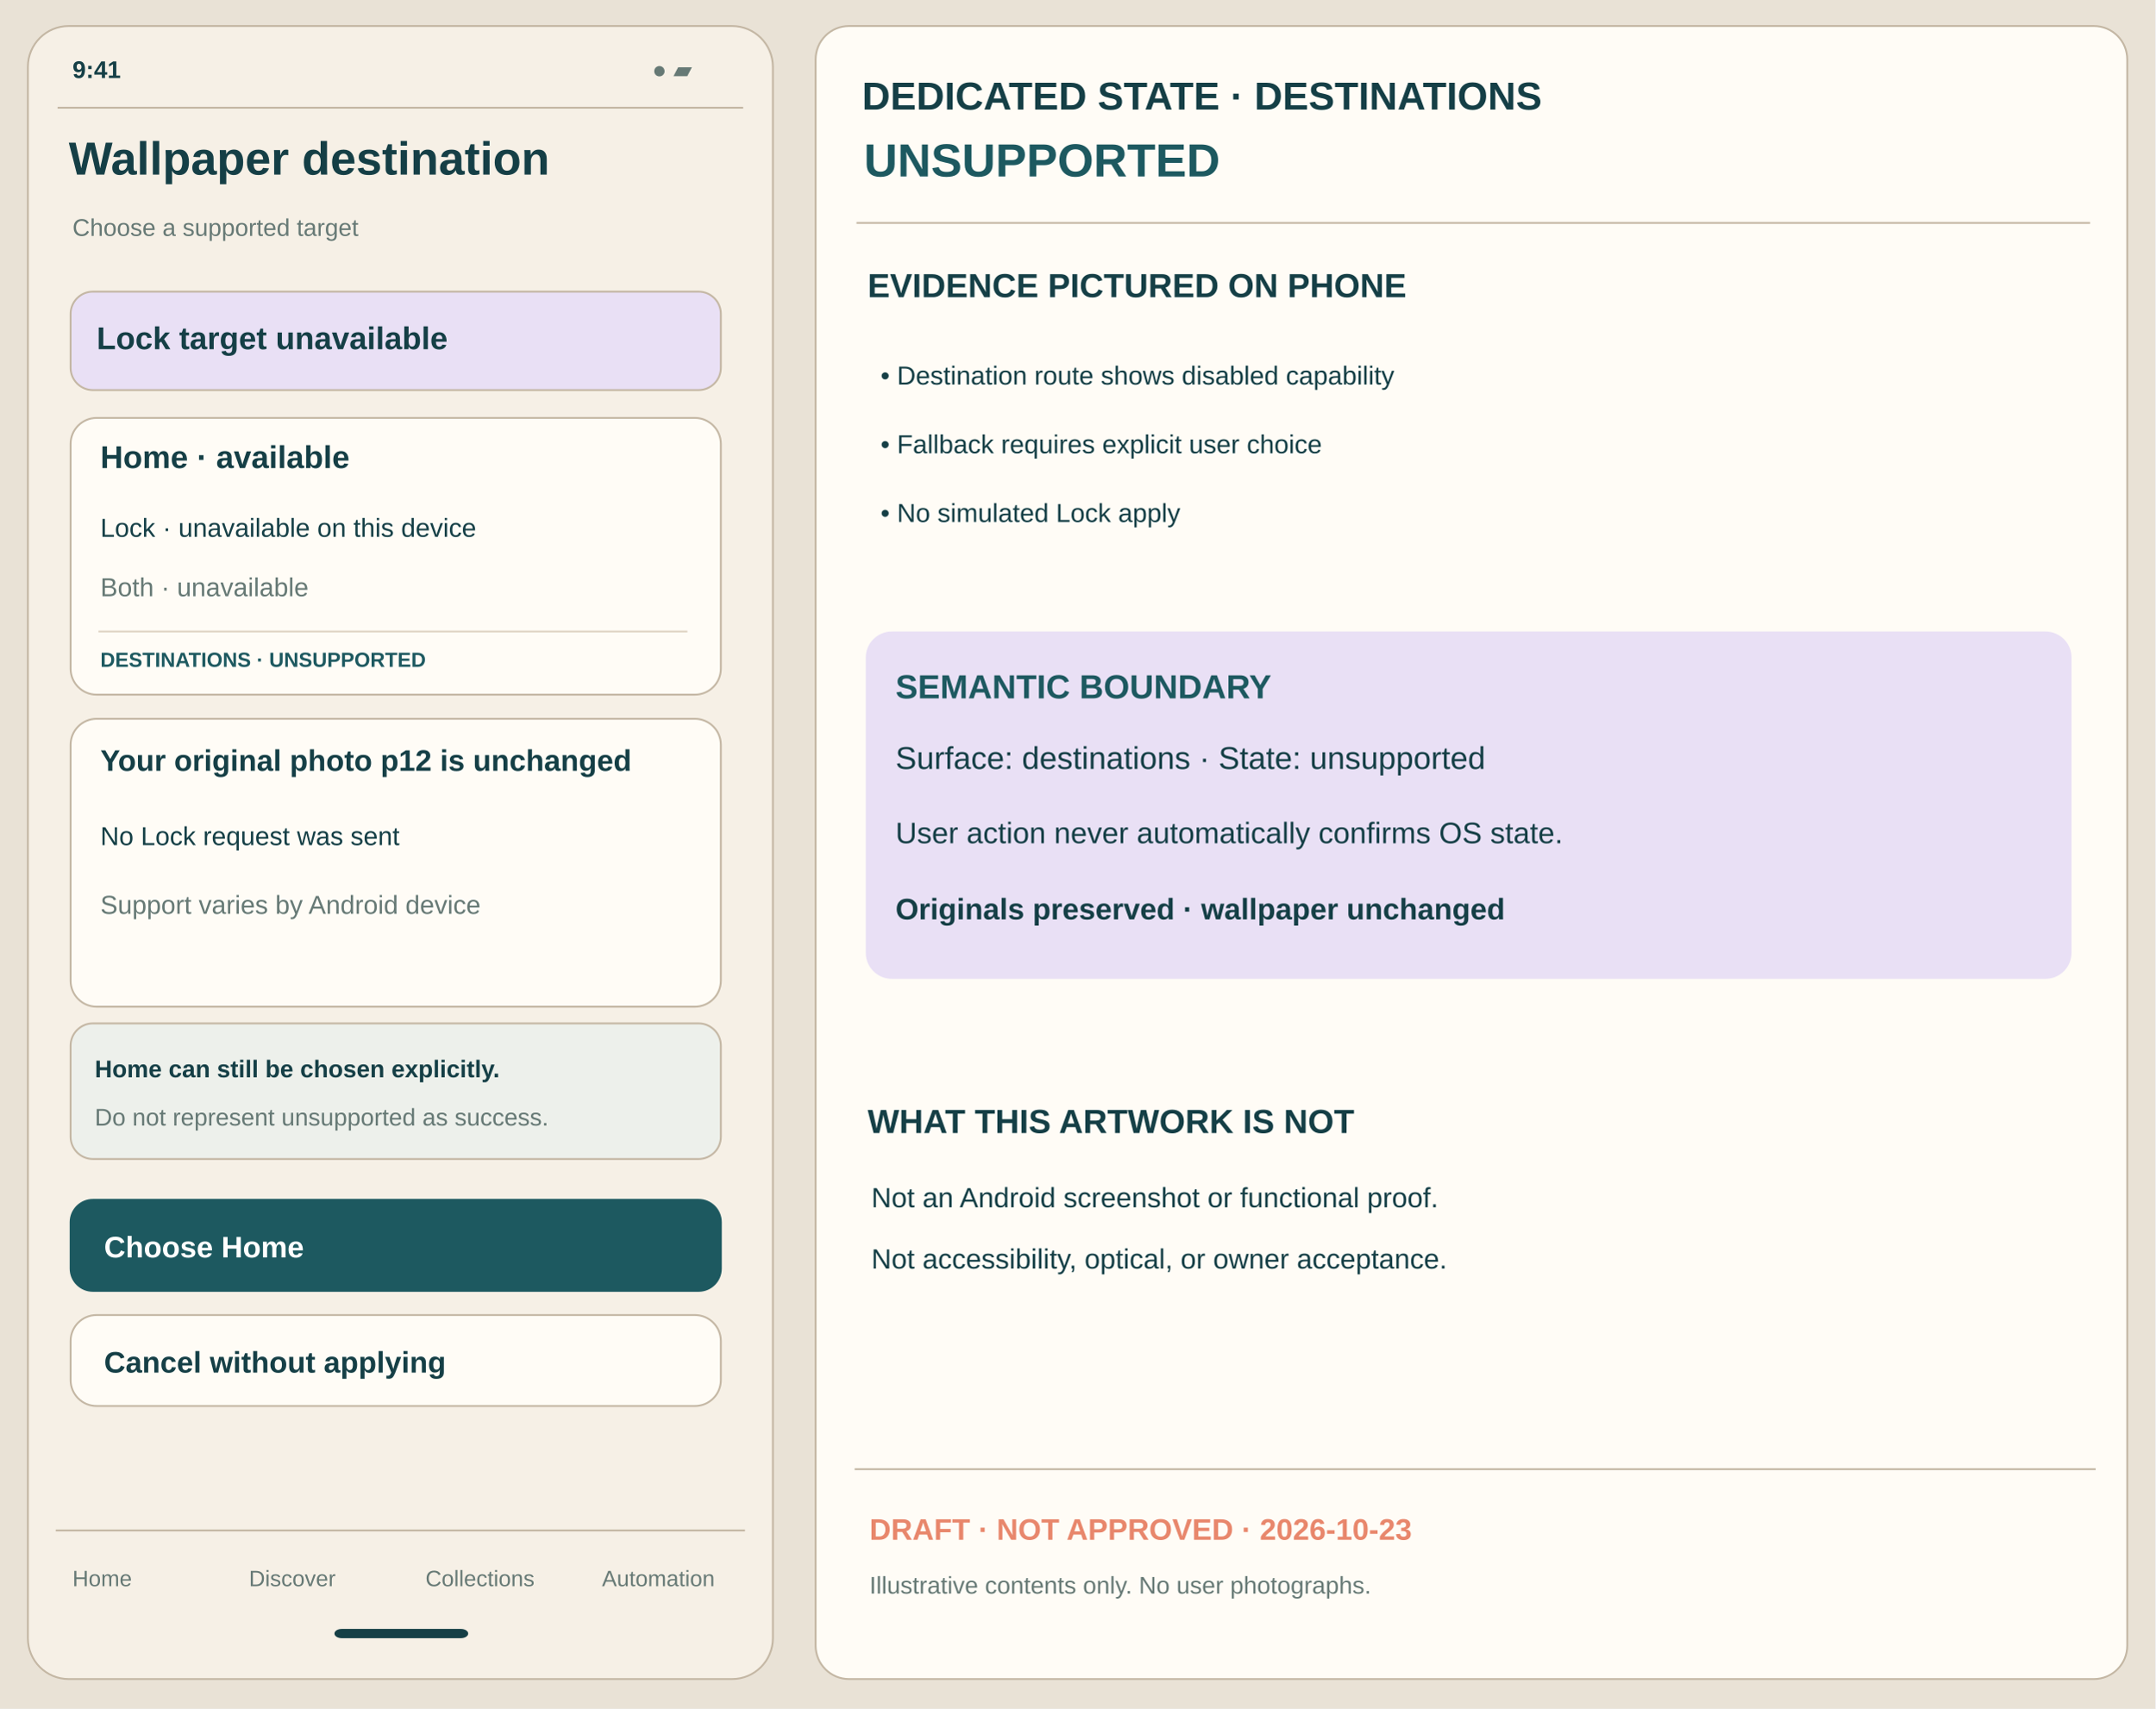
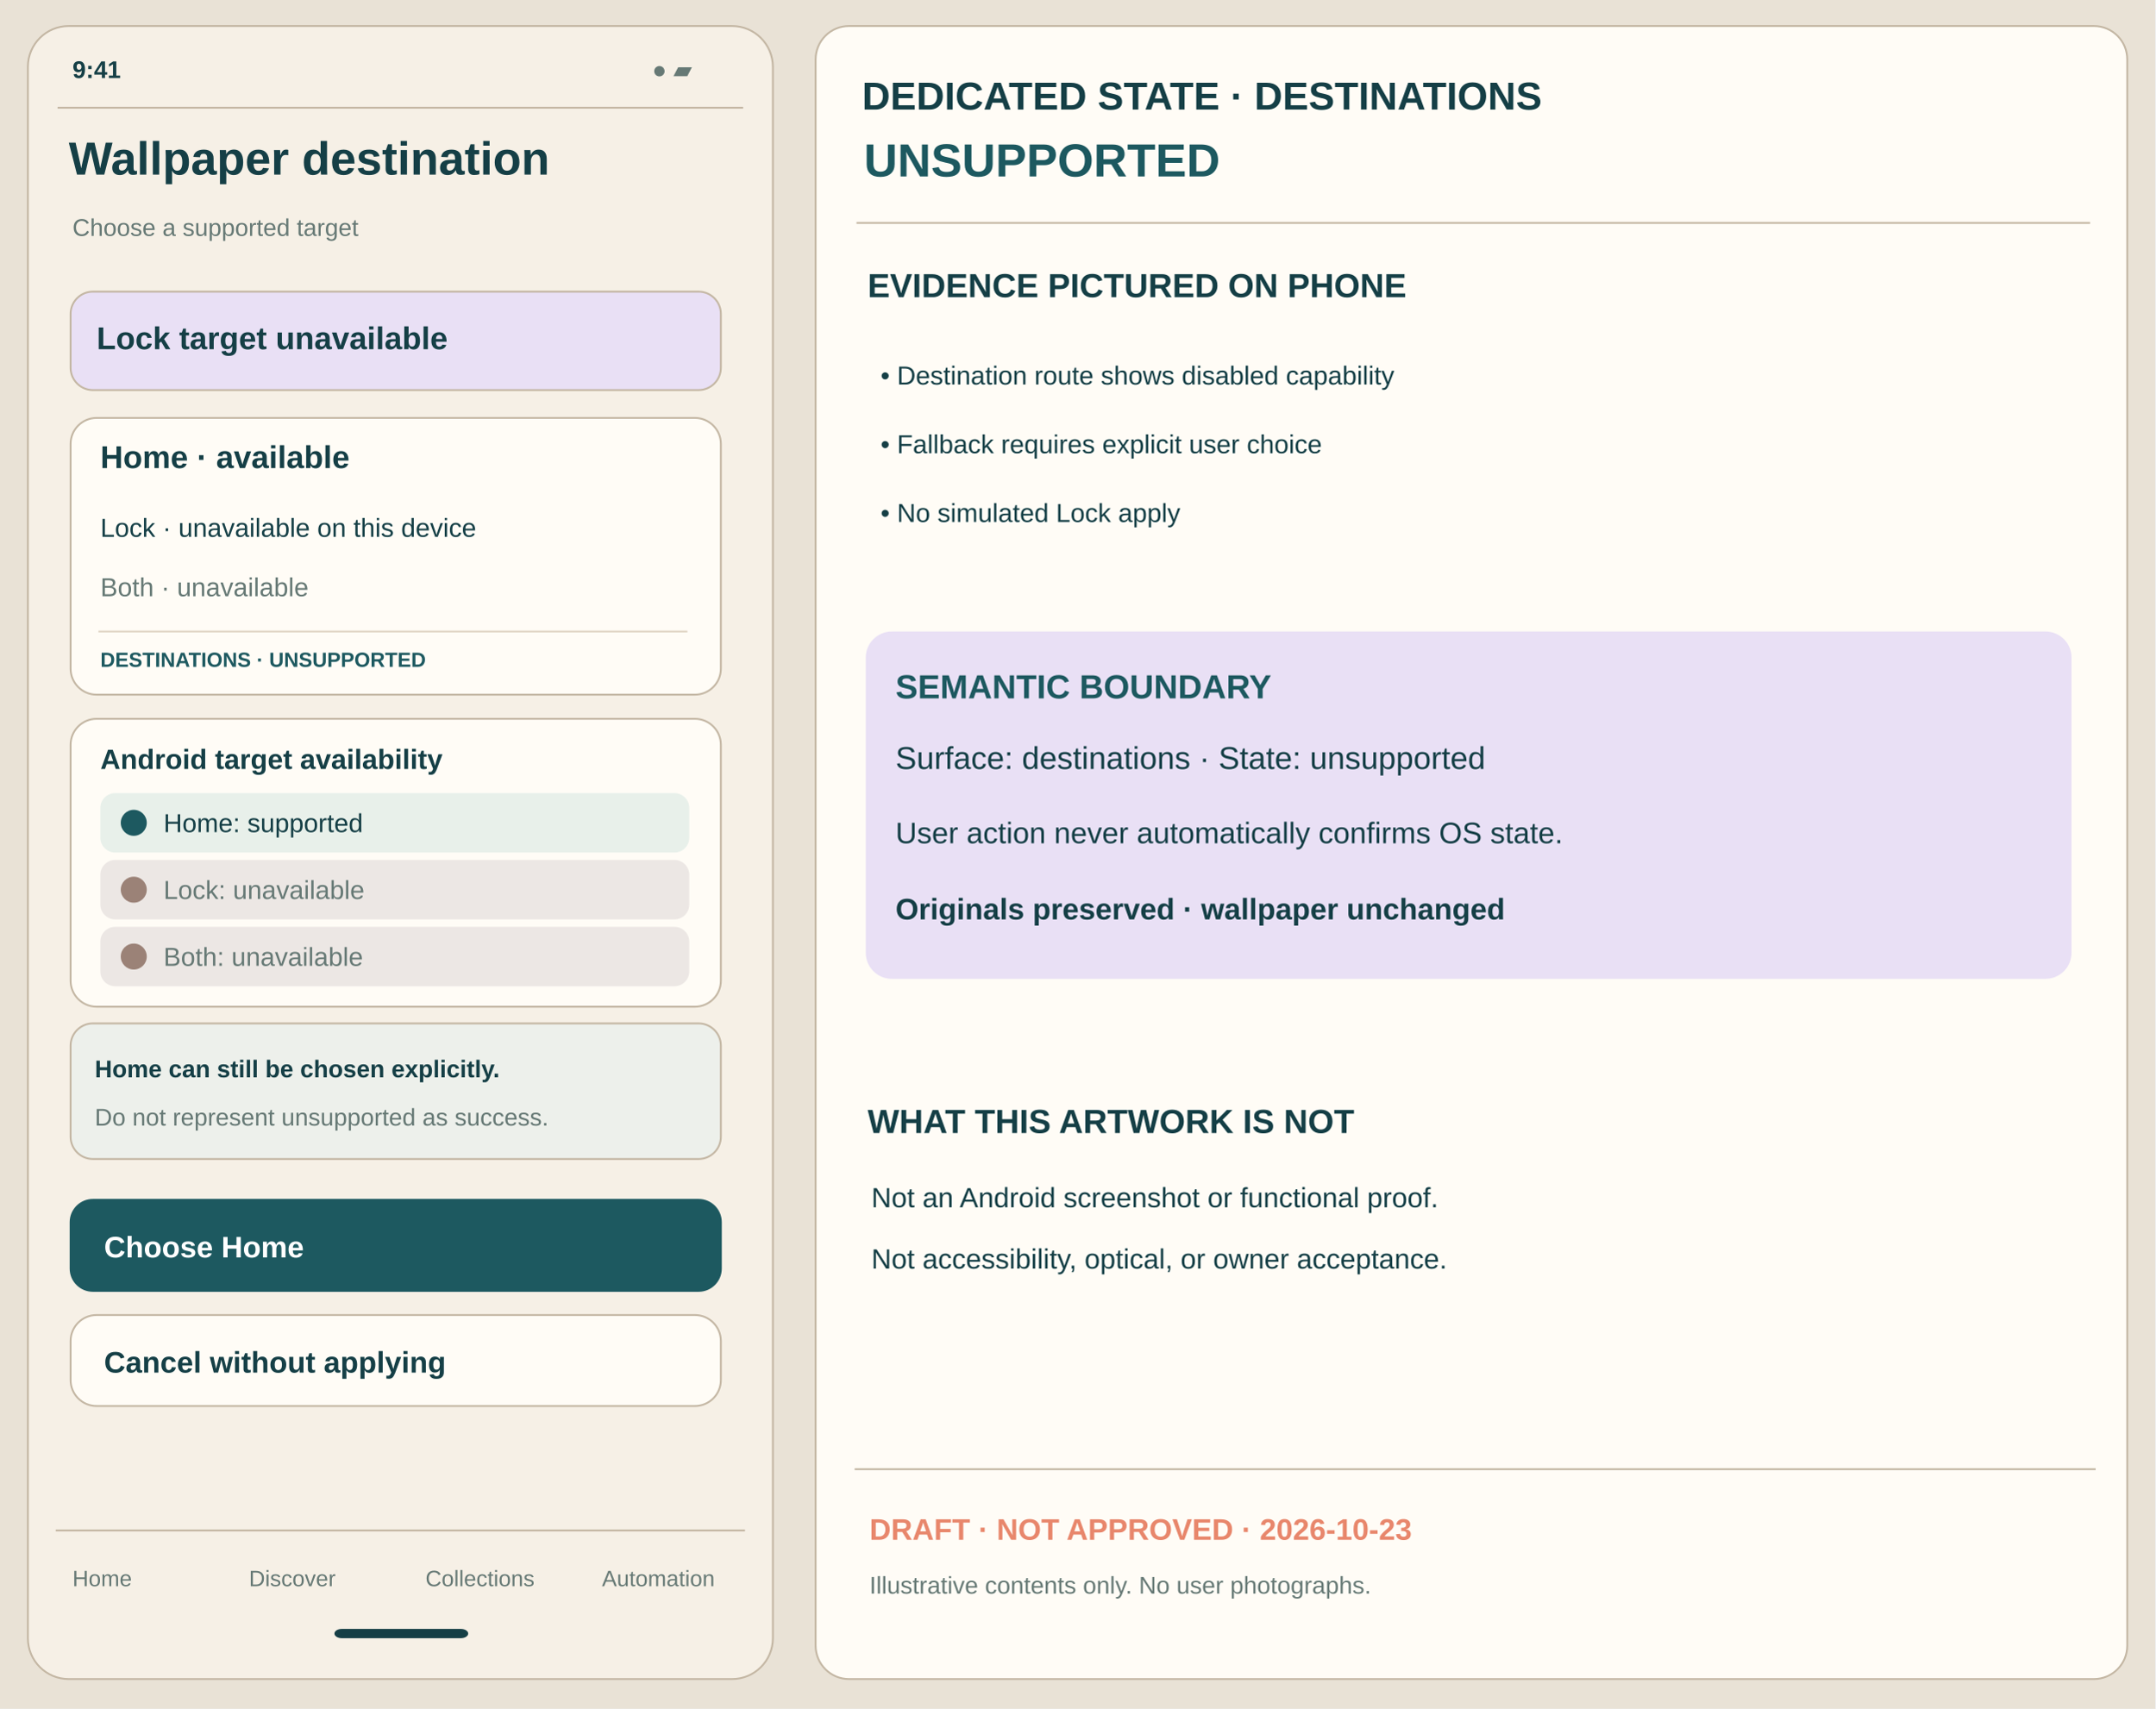
<svg xmlns="http://www.w3.org/2000/svg" width="1160" height="920" viewBox="0 0 1160 920" role="img" aria-label="destinations unsupported draft Glimpse state">
  <rect x="0" y="0" width="1160" height="920" rx="0" fill="#E9E2D6" stroke="none" />
  <rect x="15" y="14" width="401" height="890" rx="22" fill="#F6F0E6" stroke="#C4B7A4" />
  <text x="39" y="42" font-family="Arial,Helvetica,sans-serif" font-size="13" font-weight="700" fill="#153F46">9:41</text>
  <text x="351" y="42" font-family="Arial,Helvetica,sans-serif" font-size="13" font-weight="500" fill="#667975">● ▰</text>
  <path d="M31 58H400" stroke="#C4B7A4" />
  <text x="37" y="94" font-family="Arial,Helvetica,sans-serif" font-size="25" font-weight="700" fill="#153F46">Wallpaper destination</text>
  <text x="39" y="127" font-family="Arial,Helvetica,sans-serif" font-size="13" font-weight="500" fill="#667975">Choose a supported target</text>
  <rect x="38" y="157" width="350" height="53" rx="12" fill="#E9E0F5" stroke="#C4B7A4" />
  <text x="52" y="188" font-family="Arial,Helvetica,sans-serif" font-size="17" font-weight="700" fill="#153F46">Lock target unavailable</text>
  <rect x="38" y="225" width="350" height="149" rx="14" fill="#FFFCF6" stroke="#C4B7A4" />
  <text x="54" y="252" font-family="Arial,Helvetica,sans-serif" font-size="17" font-weight="700" fill="#153F46">Home · available</text>
  <text x="54" y="289" font-family="Arial,Helvetica,sans-serif" font-size="14" font-weight="500" fill="#153F46">Lock · unavailable on this device</text>
  <text x="54" y="321" font-family="Arial,Helvetica,sans-serif" font-size="14" font-weight="500" fill="#667975">Both · unavailable</text>
  <path d="M53 340H370" stroke="#DFD4C4" />
  <text x="54" y="359" font-family="Arial,Helvetica,sans-serif" font-size="11" font-weight="700" fill="#1D5960">DESTINATIONS · UNSUPPORTED</text>
  <rect x="38" y="387" width="350" height="155" rx="14" fill="#FFFCF6" stroke="#C4B7A4" />
-   <text x="54" y="415" font-family="Arial,Helvetica,sans-serif" font-size="16" font-weight="700" fill="#153F46">Your original photo p12 is unchanged</text>
-   <text x="54" y="455" font-family="Arial,Helvetica,sans-serif" font-size="14" font-weight="500" fill="#153F46">No Lock request was sent</text>
-   <text x="54" y="492" font-family="Arial,Helvetica,sans-serif" font-size="14" font-weight="500" fill="#667975">Support varies by Android device</text>
+   <text x="54" y="414" font-family="Arial,sans-serif" font-weight="700" font-size="15" fill="#153F46">Android target availability</text>
+   <rect x="54" y="427" width="317" height="32" rx="8" fill="#E8F0EA" />
+   <circle cx="72" cy="443" r="7" fill="#1D5960" />
+   <text x="88" y="448" font-family="Arial,sans-serif" font-size="14" fill="#153F46">Home: supported</text>
+   <rect x="54" y="463" width="317" height="32" rx="8" fill="#ECE7E4" />
+   <circle cx="72" cy="479" r="7" fill="#9B8277" />
+   <text x="88" y="484" font-family="Arial,sans-serif" font-size="14" fill="#667975">Lock: unavailable</text>
+   <rect x="54" y="499" width="317" height="32" rx="8" fill="#ECE7E4" />
+   <circle cx="72" cy="515" r="7" fill="#9B8277" />
+   <text x="88" y="520" font-family="Arial,sans-serif" font-size="14" fill="#667975">Both: unavailable</text>
  <rect x="38" y="551" width="350" height="73" rx="12" fill="#EDF0EB" stroke="#C4B7A4" />
  <text x="51" y="580" font-family="Arial,Helvetica,sans-serif" font-size="13" font-weight="700" fill="#153F46">Home can still be chosen explicitly.</text>
  <text x="51" y="606" font-family="Arial,Helvetica,sans-serif" font-size="13" font-weight="500" fill="#667975">Do not represent unsupported as success.</text>
  <rect x="38" y="646" width="350" height="49" rx="12" fill="#1D5960" stroke="#1D5960" />
  <text x="56" y="677" font-family="Arial,Helvetica,sans-serif" font-size="16" font-weight="700" fill="#FFFFFF">Choose Home</text>
  <rect x="38" y="708" width="350" height="49" rx="14" fill="#FFFCF6" stroke="#C4B7A4" />
  <text x="56" y="739" font-family="Arial,Helvetica,sans-serif" font-size="16" font-weight="700" fill="#153F46">Cancel without applying</text>
  <path d="M30 824H401" stroke="#C4B7A4" />
  <text x="39" y="854" font-family="Arial,Helvetica,sans-serif" font-size="12" font-weight="500" fill="#667975">Home</text>
  <text x="134" y="854" font-family="Arial,Helvetica,sans-serif" font-size="12" font-weight="500" fill="#667975">Discover</text>
  <text x="229" y="854" font-family="Arial,Helvetica,sans-serif" font-size="12" font-weight="500" fill="#667975">Collections</text>
  <text x="324" y="854" font-family="Arial,Helvetica,sans-serif" font-size="12" font-weight="500" fill="#667975">Automation</text>
  <rect x="180" y="877" width="72" height="5" rx="4" fill="#153F46" stroke="none" />
  <rect x="439" y="14" width="706" height="890" rx="18" fill="#FFFCF6" stroke="#C4B7A4" />
  <text x="464" y="59" font-family="Arial,Helvetica,sans-serif" font-size="21" font-weight="700" fill="#153F46">DEDICATED STATE · DESTINATIONS</text>
  <text x="465" y="95" font-family="Arial,Helvetica,sans-serif" font-size="25" font-weight="700" fill="#1D5960">UNSUPPORTED</text>
  <path d="M461 120H1125" stroke="#C4B7A4" />
  <text x="467" y="160" font-family="Arial,Helvetica,sans-serif" font-size="18" font-weight="700" fill="#153F46">EVIDENCE PICTURED ON PHONE</text>
  <text x="474" y="207" font-family="Arial,Helvetica,sans-serif" font-size="14" font-weight="500" fill="#153F46">• Destination route shows disabled capability</text>
  <text x="474" y="244" font-family="Arial,Helvetica,sans-serif" font-size="14" font-weight="500" fill="#153F46">• Fallback requires explicit user choice</text>
  <text x="474" y="281" font-family="Arial,Helvetica,sans-serif" font-size="14" font-weight="500" fill="#153F46">• No simulated Lock apply</text>
  <rect x="466" y="340" width="649" height="187" rx="14" fill="#E9E0F5" stroke="none" />
  <text x="482" y="376" font-family="Arial,Helvetica,sans-serif" font-size="18" font-weight="700" fill="#1D5960">SEMANTIC BOUNDARY</text>
  <text x="482" y="414" font-family="Arial,Helvetica,sans-serif" font-size="17" font-weight="500" fill="#153F46">Surface: destinations  ·  State: unsupported</text>
  <text x="482" y="454" font-family="Arial,Helvetica,sans-serif" font-size="16" font-weight="500" fill="#153F46">User action never automatically confirms OS state.</text>
  <text x="482" y="495" font-family="Arial,Helvetica,sans-serif" font-size="16" font-weight="700" fill="#153F46">Originals preserved · wallpaper unchanged</text>
  <text x="467" y="610" font-family="Arial,Helvetica,sans-serif" font-size="18" font-weight="700" fill="#153F46">WHAT THIS ARTWORK IS NOT</text>
  <text x="469" y="650" font-family="Arial,Helvetica,sans-serif" font-size="15" font-weight="500" fill="#153F46">Not an Android screenshot or functional proof.</text>
  <text x="469" y="683" font-family="Arial,Helvetica,sans-serif" font-size="15" font-weight="500" fill="#153F46">Not accessibility, optical, or owner acceptance.</text>
  <path d="M460 791H1128" stroke="#C4B7A4" />
  <text x="468" y="829" font-family="Arial,Helvetica,sans-serif" font-size="16" font-weight="700" fill="#E8876C">DRAFT · NOT APPROVED · 2026-10-23</text>
  <text x="468" y="858" font-family="Arial,Helvetica,sans-serif" font-size="13" font-weight="500" fill="#667975">Illustrative contents only. No user photographs.</text>
</svg>
